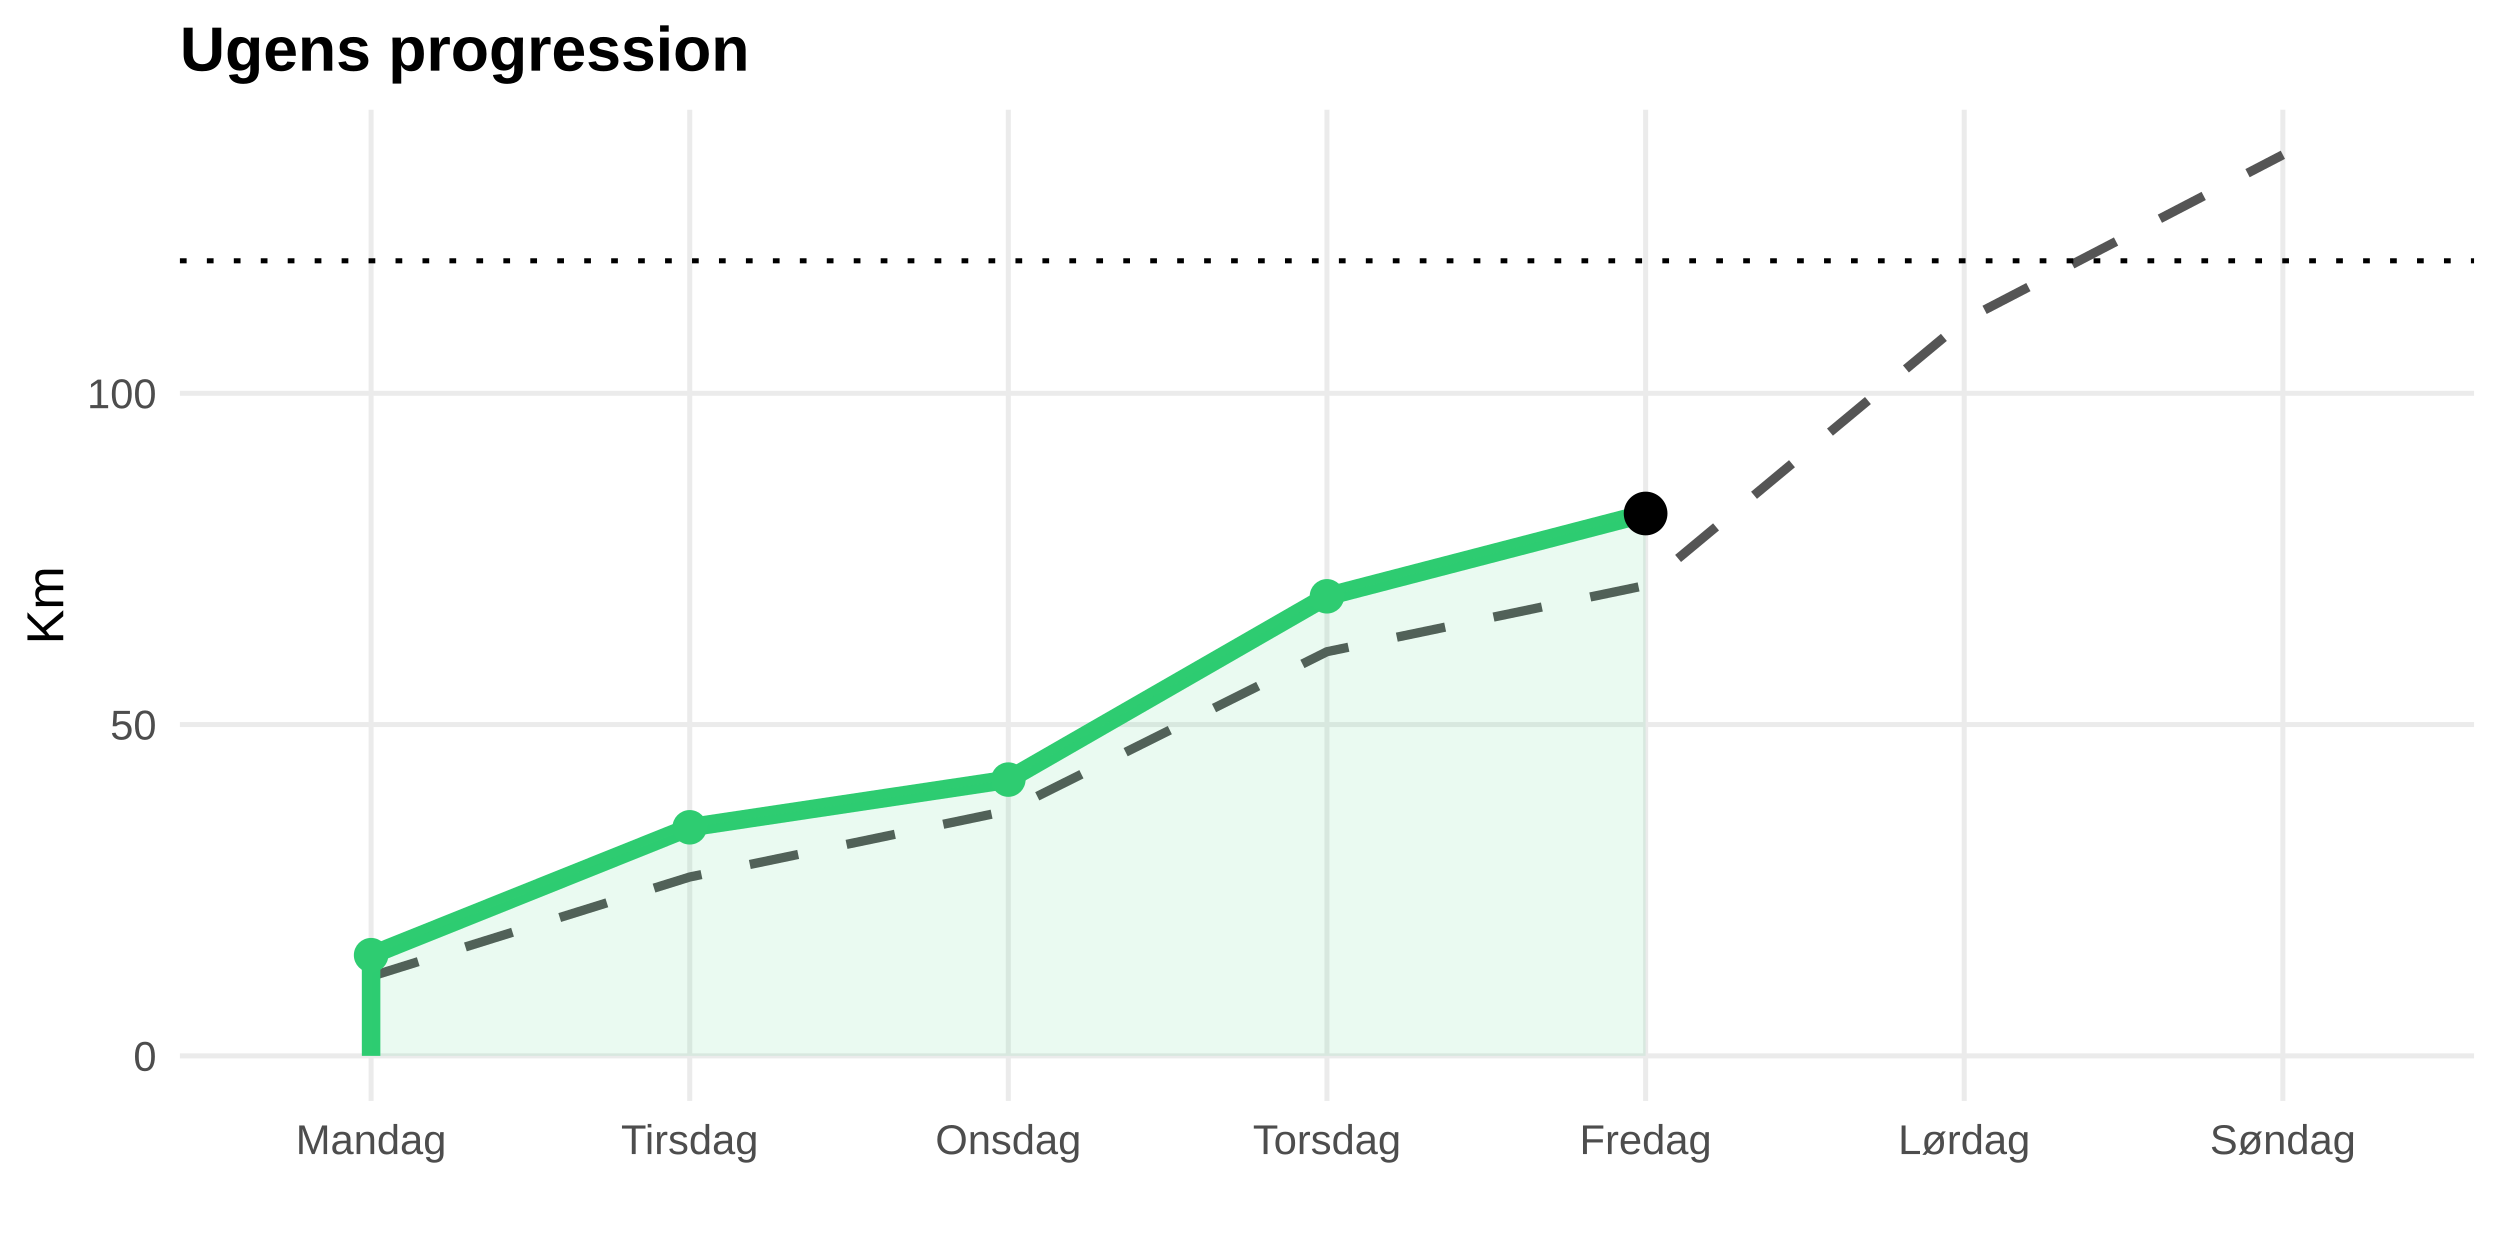
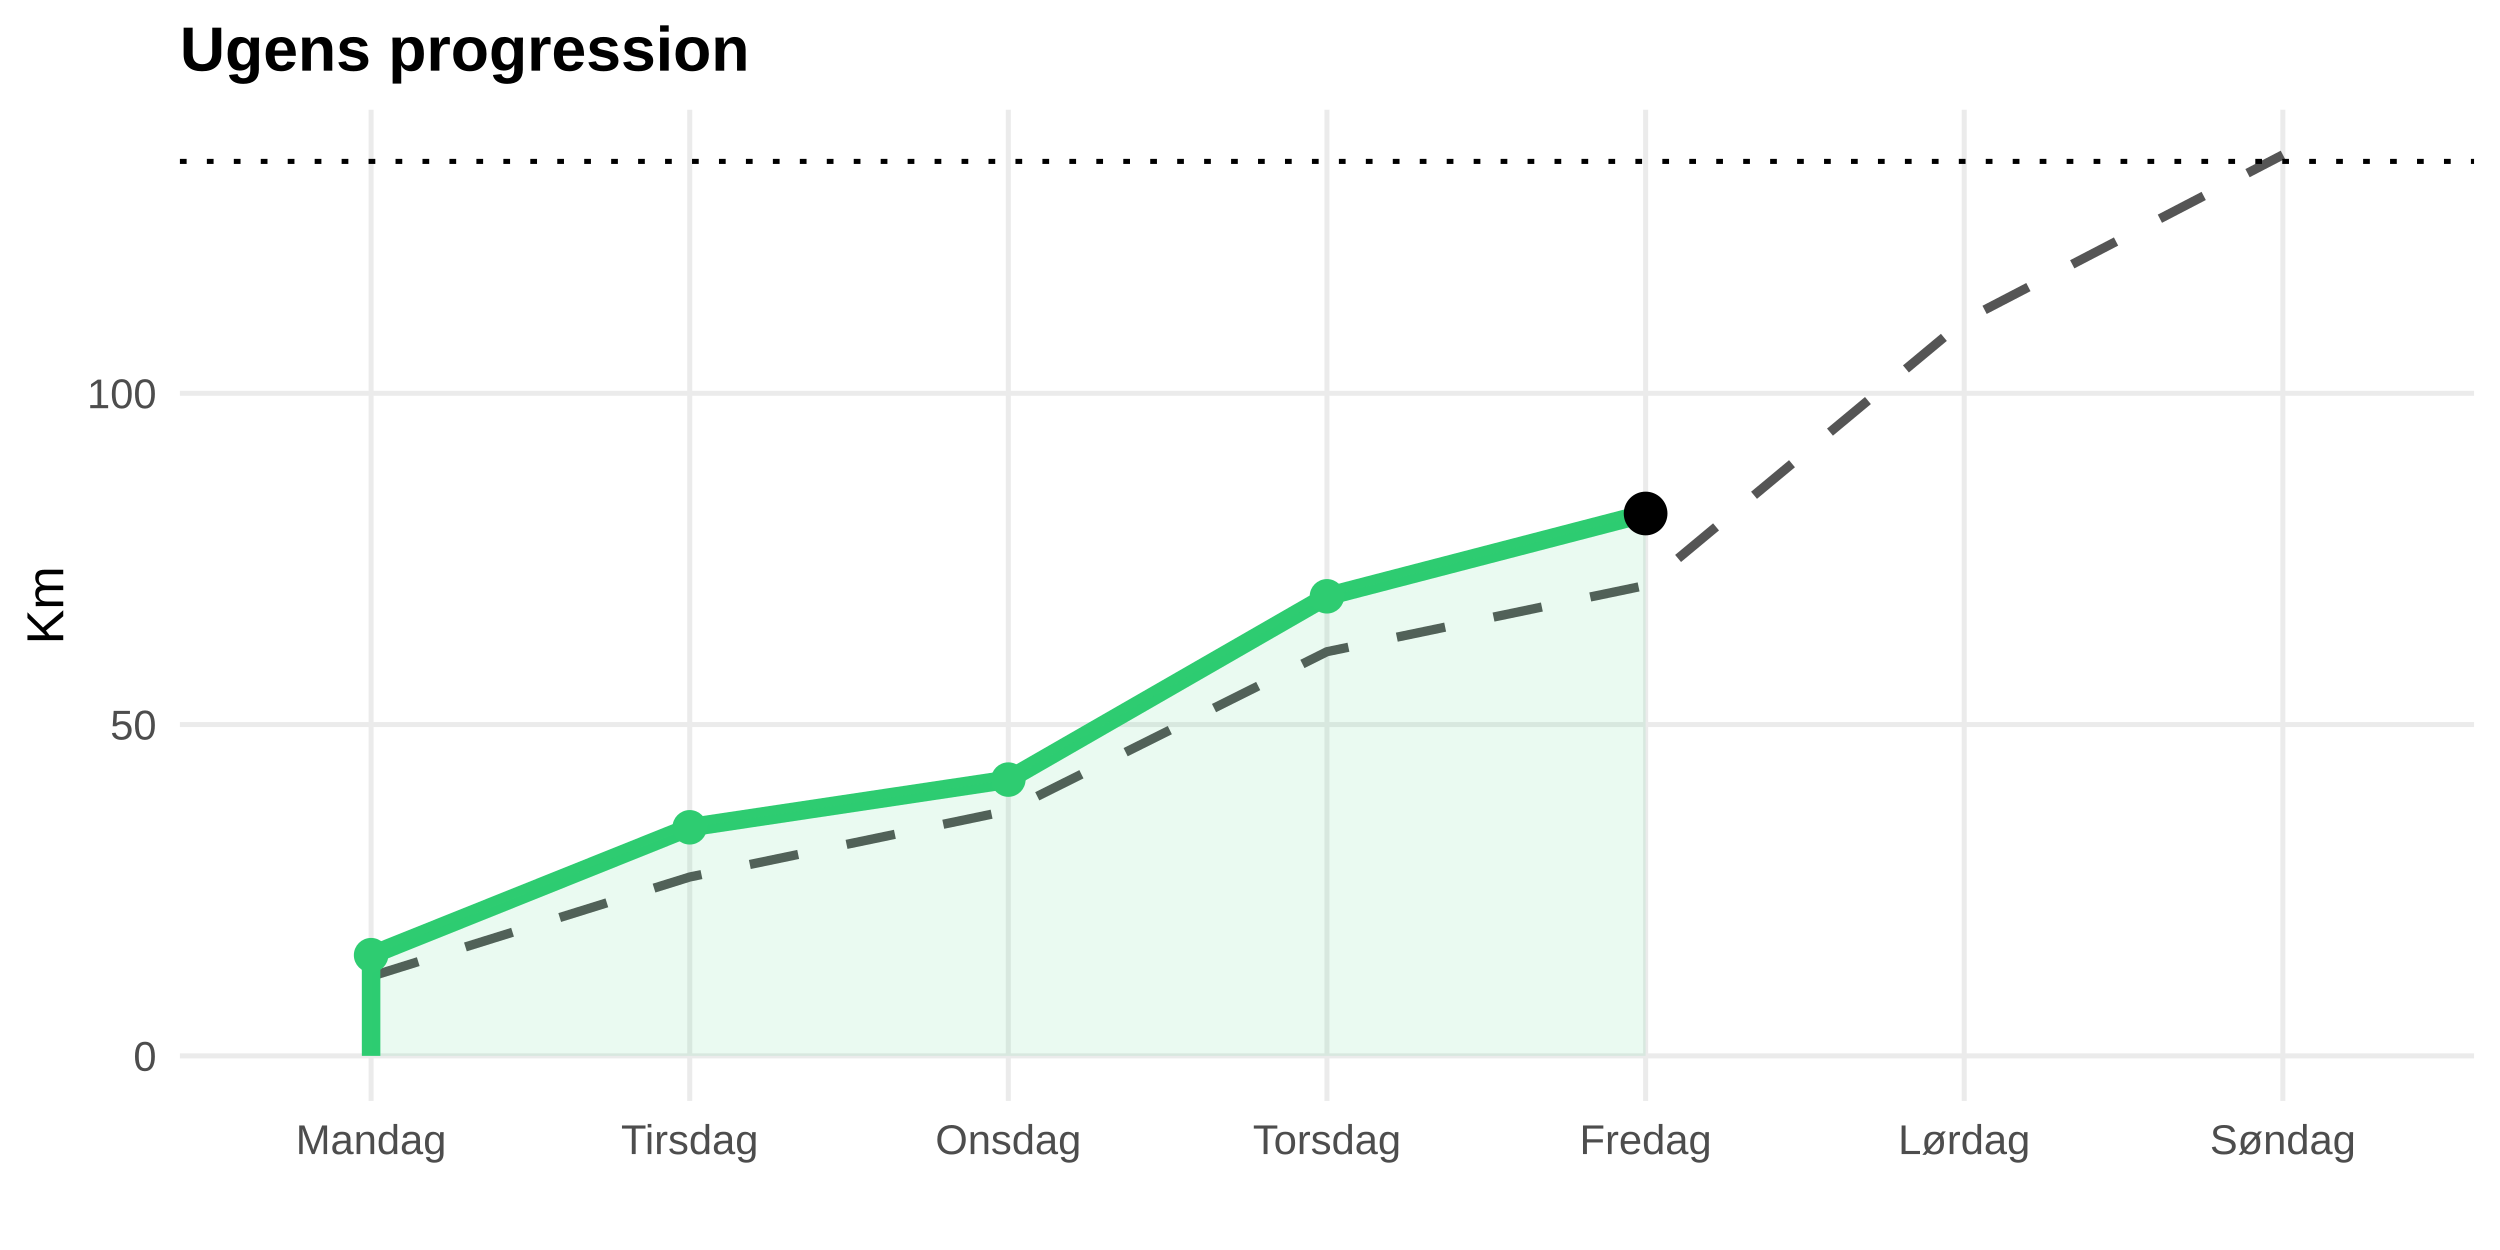
<svg xmlns="http://www.w3.org/2000/svg" width="576.00pt" height="288.00pt" viewBox="0 0 576.00 288.00">
  <g class="svglite">
    <defs>
      <style type="text/css">
    .svglite line, .svglite polyline, .svglite polygon, .svglite path, .svglite rect, .svglite circle {
      fill: none;
      stroke: #000000;
      stroke-linecap: round;
      stroke-linejoin: round;
      stroke-miterlimit: 10.00;
    }
    .svglite text {
      white-space: pre;
    }
    .svglite g.glyphgroup path {
      fill: inherit;
      stroke: none;
    }
  </style>
    </defs>
    <rect width="100%" height="100%" style="stroke: none; fill: #FFFFFF;" />
    <defs>
      <clipPath id="cpMC4wMHw1NzYuMDB8MC4wMHwyODguMDA=">
        <rect x="0.00" y="0.00" width="576.00" height="288.00" />
      </clipPath>
    </defs>
    <g clip-path="url(#cpMC4wMHw1NzYuMDB8MC4wMHwyODguMDA=)">
      <rect x="0.00" y="0.00" width="576.00" height="288.00" style="stroke-width: 1.16; stroke: none; fill: #FFFFFF;" />
    </g>
    <defs>
      <clipPath id="cpNDEuNDV8NTcwLjAyfDI1LjI4fDI1My42NQ==">
        <rect x="41.45" y="25.28" width="528.58" height="228.37" />
      </clipPath>
    </defs>
    <g clip-path="url(#cpNDEuNDV8NTcwLjAyfDI1LjI4fDI1My42NQ==)">
      <polyline points="41.45,243.27 570.02,243.27 " style="stroke-width: 1.16; stroke: #EBEBEB; stroke-linecap: butt;" />
      <polyline points="41.45,166.94 570.02,166.94 " style="stroke-width: 1.16; stroke: #EBEBEB; stroke-linecap: butt;" />
      <polyline points="41.45,90.62 570.02,90.62 " style="stroke-width: 1.16; stroke: #EBEBEB; stroke-linecap: butt;" />
      <polyline points="85.50,253.65 85.50,25.28 " style="stroke-width: 1.16; stroke: #EBEBEB; stroke-linecap: butt;" />
      <polyline points="158.91,253.65 158.91,25.28 " style="stroke-width: 1.16; stroke: #EBEBEB; stroke-linecap: butt;" />
      <polyline points="232.32,253.65 232.32,25.28 " style="stroke-width: 1.16; stroke: #EBEBEB; stroke-linecap: butt;" />
      <polyline points="305.73,253.65 305.73,25.28 " style="stroke-width: 1.16; stroke: #EBEBEB; stroke-linecap: butt;" />
      <polyline points="379.15,253.65 379.15,25.28 " style="stroke-width: 1.16; stroke: #EBEBEB; stroke-linecap: butt;" />
      <polyline points="452.56,253.65 452.56,25.28 " style="stroke-width: 1.16; stroke: #EBEBEB; stroke-linecap: butt;" />
      <polyline points="525.97,253.65 525.97,25.28 " style="stroke-width: 1.16; stroke: #EBEBEB; stroke-linecap: butt;" />
      <polyline points="85.50,224.95 158.91,202.06 232.32,186.79 305.73,150.15 379.15,134.89 452.56,73.83 525.97,35.66 " style="stroke-width: 2.13; stroke: #555555; stroke-dasharray: 11.38,11.38; stroke-linecap: butt;" />
-       <line x1="41.45" y1="60.09" x2="570.02" y2="60.09" style="stroke-width: 1.16; stroke-dasharray: 1.55,4.66; stroke-linecap: butt;" />
+       <line x1="41.45" y1="37.19" x2="570.02" y2="37.19" style="stroke-width: 1.16; stroke-dasharray: 1.55,4.66; stroke-linecap: butt;" />
      <polyline points="85.50,243.27 85.50,220.07 158.91,190.61 232.32,179.62 305.73,137.39 379.15,118.31 " style="stroke-width: 4.27; stroke: #2ECC71; stroke-linecap: butt;" />
      <polygon points="85.50,243.27 85.50,220.07 158.91,190.61 232.32,179.62 305.73,137.39 379.15,118.31 379.15,243.27 305.73,243.27 232.32,243.27 158.91,243.27 85.50,243.27 85.50,243.27 " style="stroke-width: 0.00; stroke: none; stroke-linecap: butt; fill: #2ECC71; fill-opacity: 0.10;" />
      <polyline points="85.50,243.27 85.50,220.07 158.91,190.61 232.32,179.62 305.73,137.39 379.15,118.31 " style="stroke-width: 1.16; stroke: none; stroke-linecap: butt;" />
      <circle cx="85.50" cy="220.07" r="3.59" style="stroke-width: 0.77; stroke: #2ECC71; fill: #2ECC71;" />
      <circle cx="158.91" cy="190.61" r="3.59" style="stroke-width: 0.77; stroke: #2ECC71; fill: #2ECC71;" />
      <circle cx="232.32" cy="179.62" r="3.59" style="stroke-width: 0.77; stroke: #2ECC71; fill: #2ECC71;" />
      <circle cx="305.73" cy="137.39" r="3.59" style="stroke-width: 0.77; stroke: #2ECC71; fill: #2ECC71;" />
      <circle cx="379.15" cy="118.31" r="3.59" style="stroke-width: 0.77; stroke: #2ECC71; fill: #2ECC71;" />
      <circle cx="379.15" cy="118.31" r="4.65" style="stroke-width: 0.77; fill: #000000;" />
    </g>
    <g clip-path="url(#cpMC4wMHw1NzYuMDB8MC4wMHwyODguMDA=)">
      <text x="36.07" y="246.71" text-anchor="end" style="font-size: 9.60px;fill: #4D4D4D; font-family: &quot;Arial&quot;;" textLength="5.33px" lengthAdjust="spacingAndGlyphs">0</text>
      <text x="36.07" y="170.38" text-anchor="end" style="font-size: 9.60px;fill: #4D4D4D; font-family: &quot;Arial&quot;;" textLength="10.66px" lengthAdjust="spacingAndGlyphs">50</text>
      <text x="36.07" y="94.05" text-anchor="end" style="font-size: 9.60px;fill: #4D4D4D; font-family: &quot;Arial&quot;;" textLength="15.98px" lengthAdjust="spacingAndGlyphs">100</text>
      <text x="85.50" y="265.90" text-anchor="middle" style="font-size: 9.60px;fill: #4D4D4D; font-family: &quot;Arial&quot;;" textLength="34.62px" lengthAdjust="spacingAndGlyphs">Mandag</text>
      <text x="158.91" y="265.90" text-anchor="middle" style="font-size: 9.60px;fill: #4D4D4D; font-family: &quot;Arial&quot;;" textLength="31.59px" lengthAdjust="spacingAndGlyphs">Tirsdag</text>
      <text x="232.32" y="265.90" text-anchor="middle" style="font-size: 9.60px;fill: #4D4D4D; font-family: &quot;Arial&quot;;" textLength="33.58px" lengthAdjust="spacingAndGlyphs">Onsdag</text>
      <text x="305.73" y="265.90" text-anchor="middle" style="font-size: 9.60px;fill: #4D4D4D; font-family: &quot;Arial&quot;;" textLength="34.09px" lengthAdjust="spacingAndGlyphs">Torsdag</text>
      <text x="379.15" y="265.90" text-anchor="middle" style="font-size: 9.60px;fill: #4D4D4D; font-family: &quot;Arial&quot;;" textLength="30.36px" lengthAdjust="spacingAndGlyphs">Fredag</text>
      <text x="452.56" y="265.90" text-anchor="middle" style="font-size: 9.60px;fill: #4D4D4D; font-family: &quot;Arial&quot;;" textLength="30.36px" lengthAdjust="spacingAndGlyphs">Lørdag</text>
      <text x="525.97" y="265.90" text-anchor="middle" style="font-size: 9.60px;fill: #4D4D4D; font-family: &quot;Arial&quot;;" textLength="33.58px" lengthAdjust="spacingAndGlyphs">Søndag</text>
      <text transform="translate(14.57,139.47) rotate(-90)" text-anchor="middle" style="font-size: 12.00px; font-family: &quot;Arial&quot;;" textLength="18.00px" lengthAdjust="spacingAndGlyphs">Km</text>
      <text x="41.45" y="16.28" style="font-size: 14.40px; font-weight: bold; font-family: &quot;Arial&quot;;" textLength="131.16px" lengthAdjust="spacingAndGlyphs">Ugens progression</text>
    </g>
  </g>
</svg>
